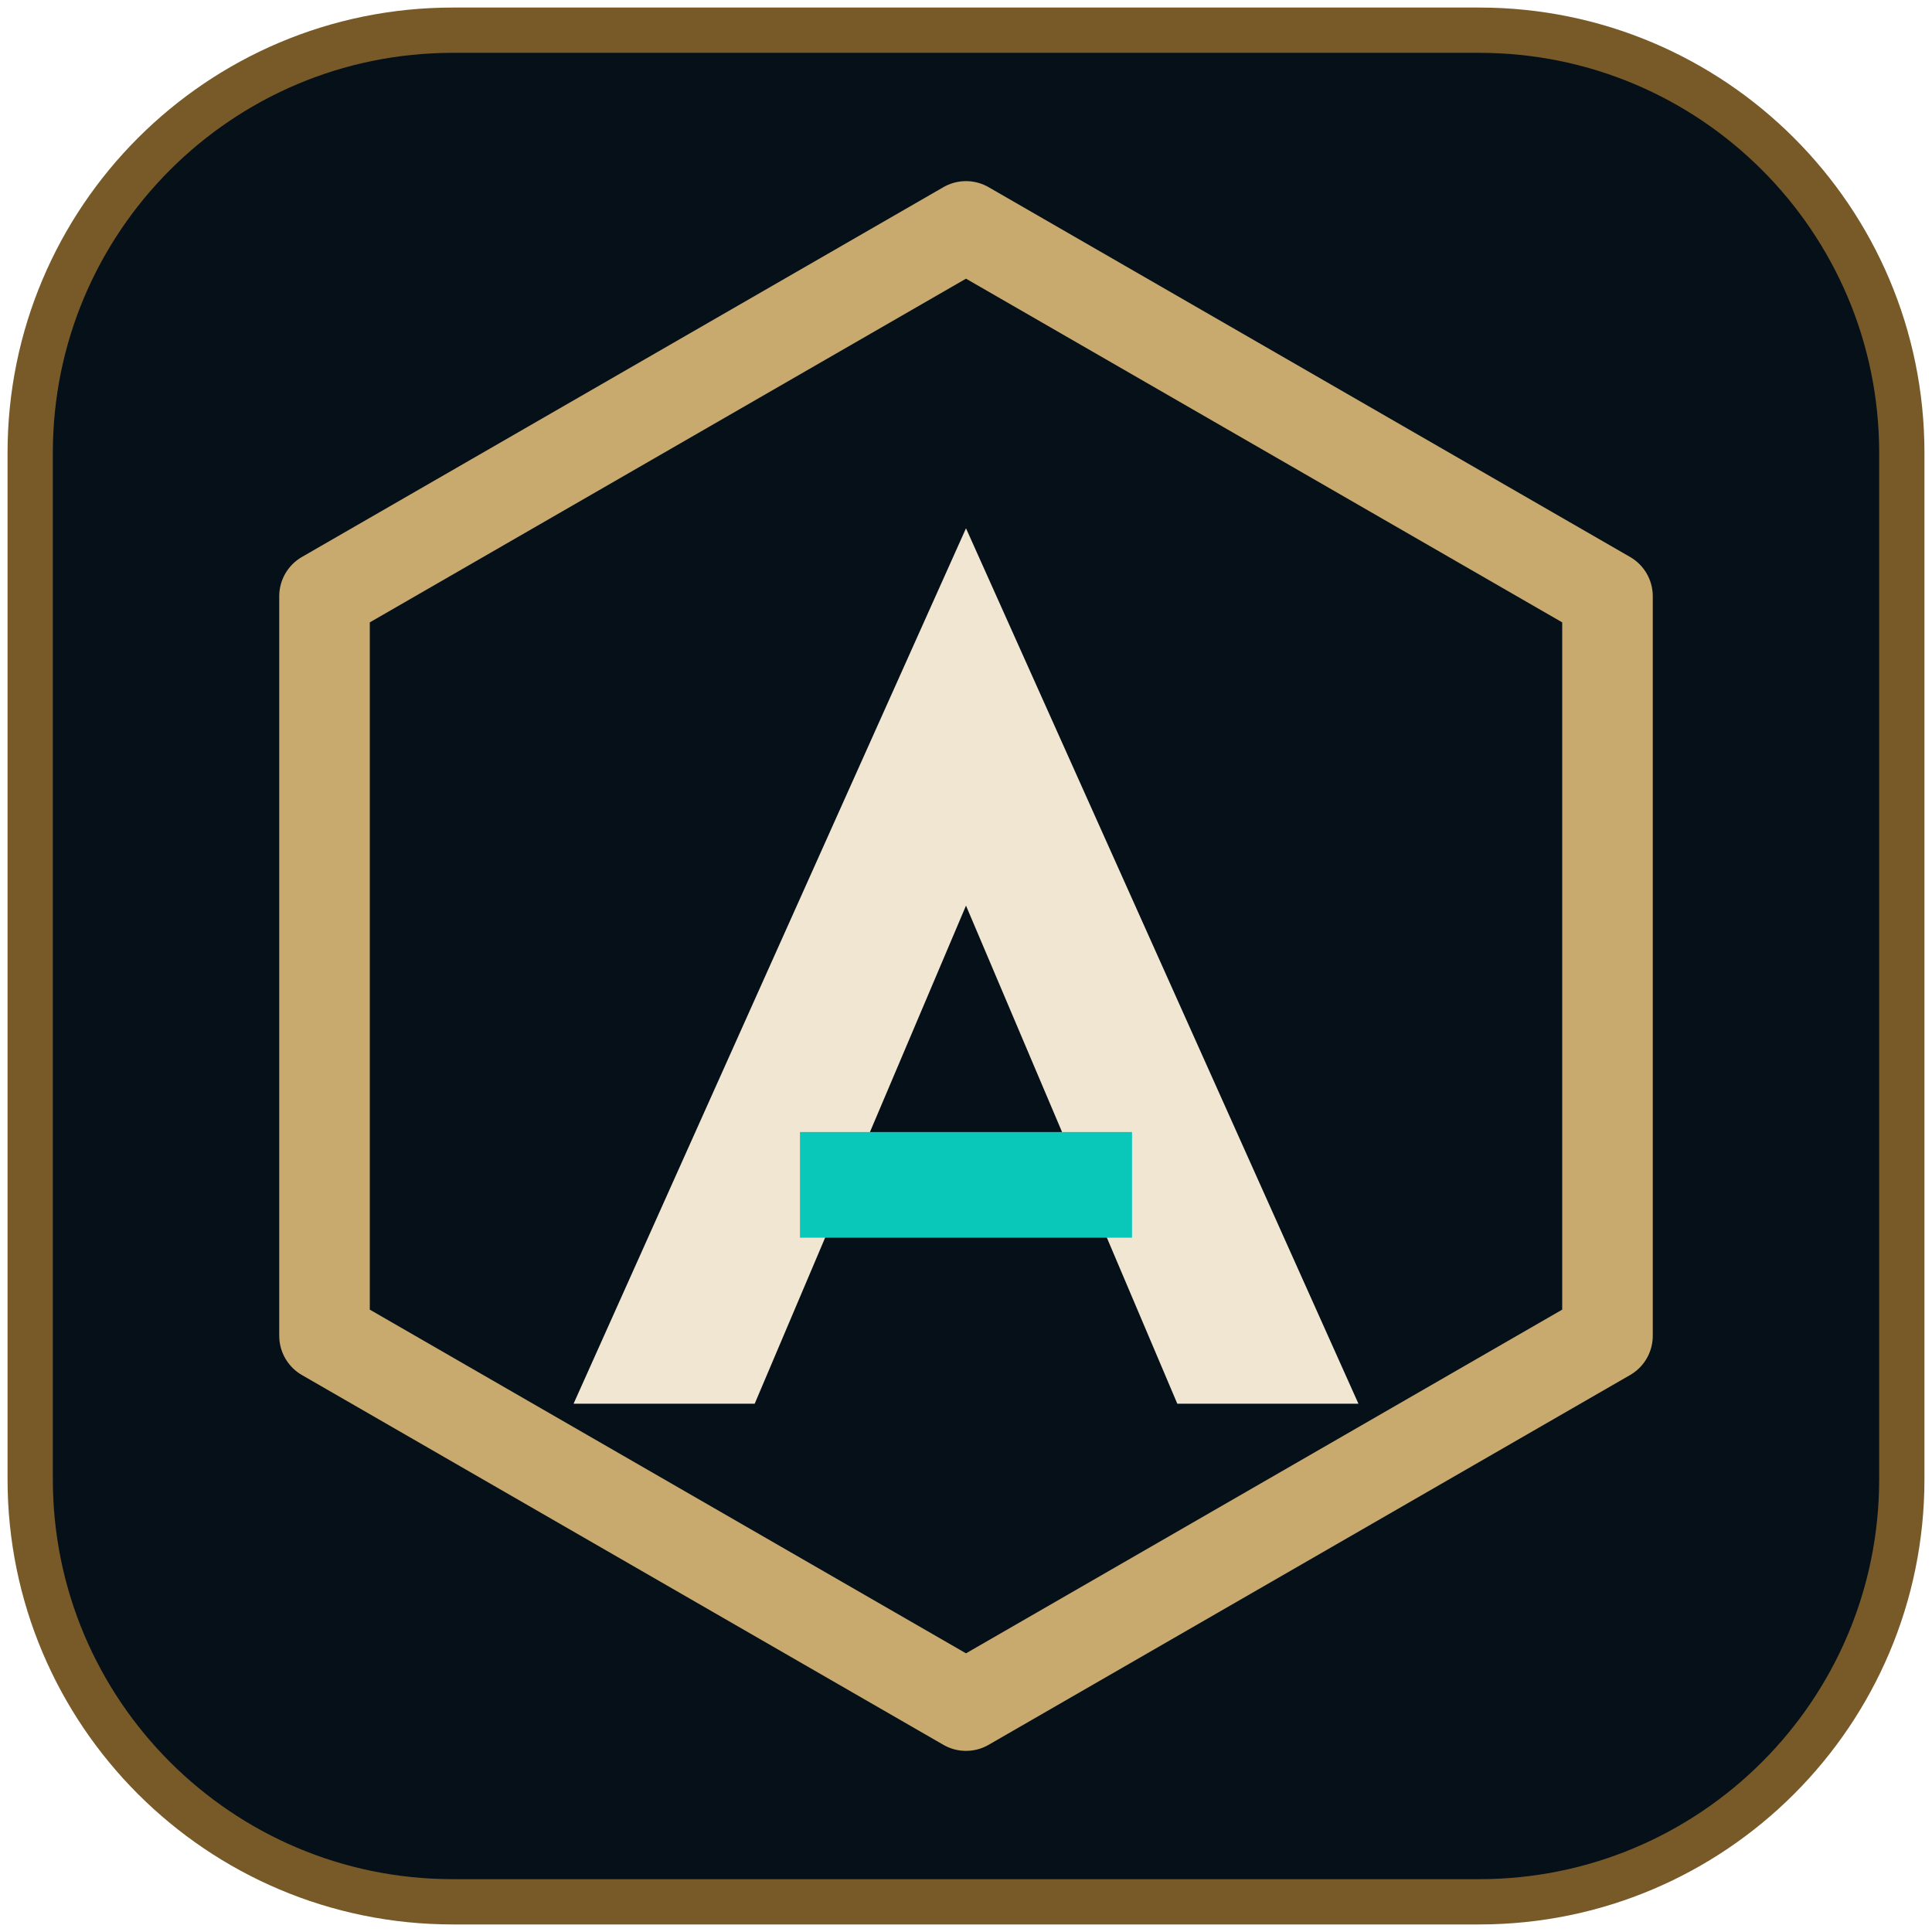
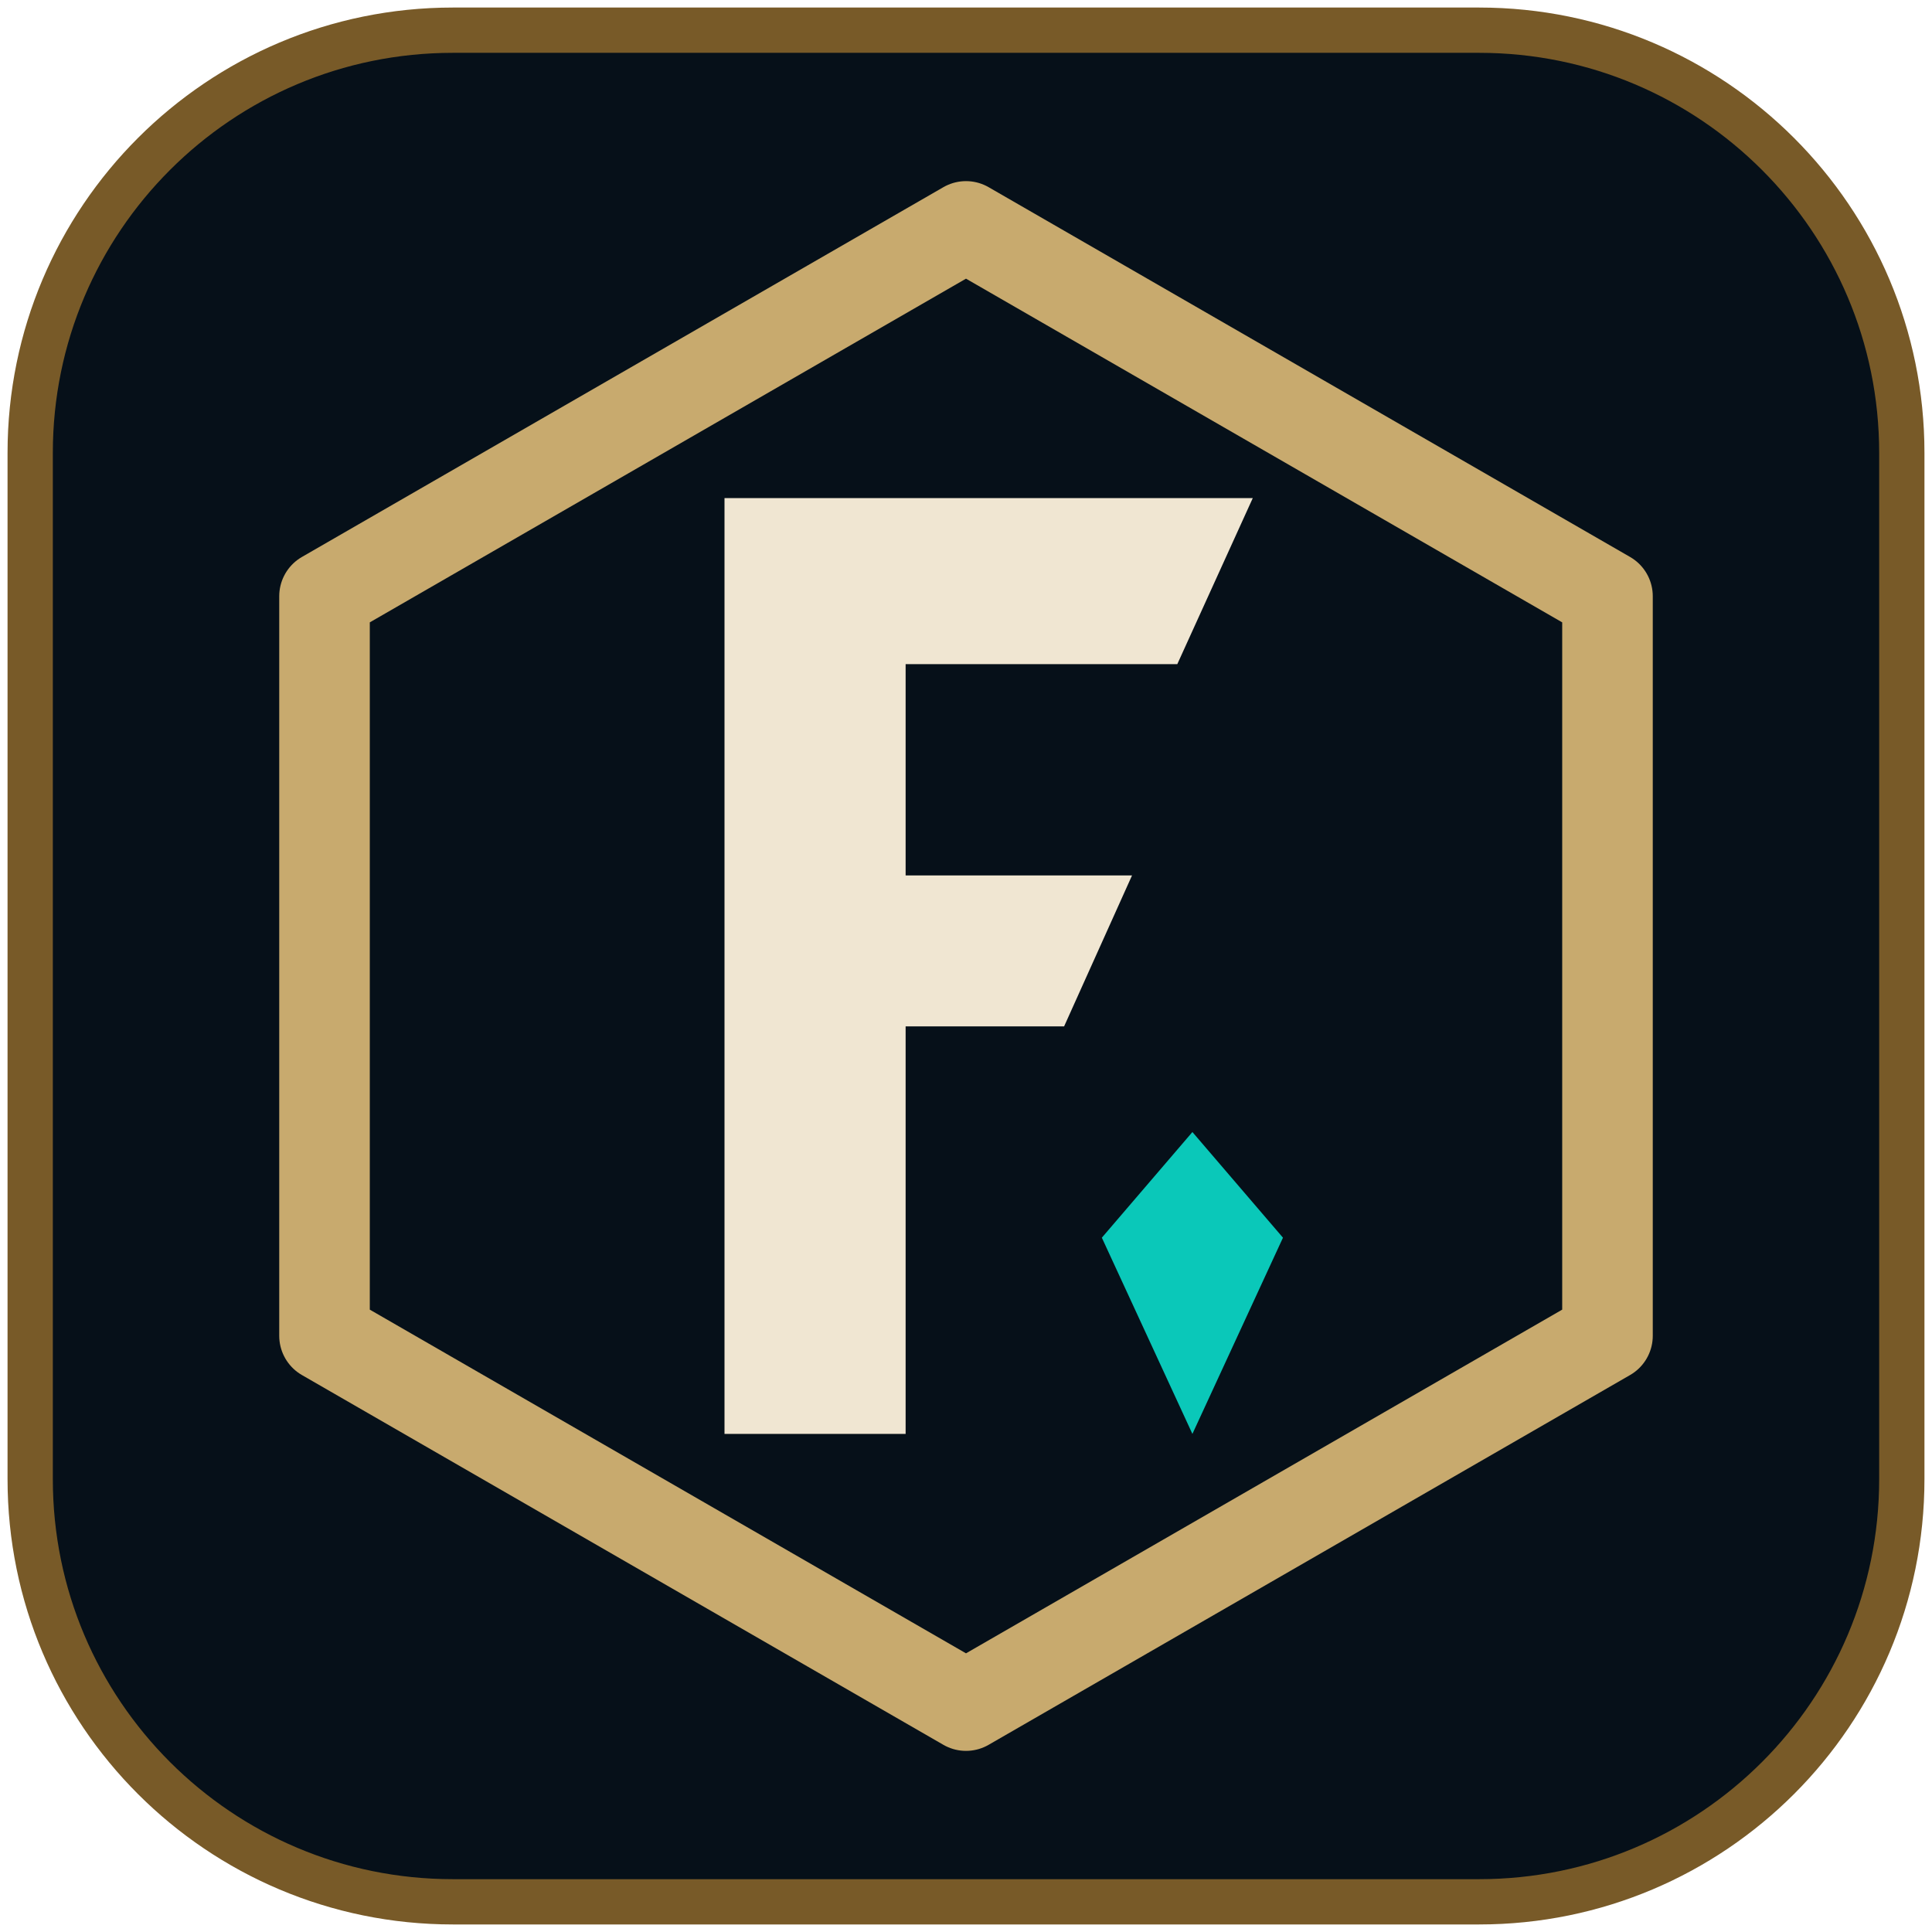
<svg xmlns="http://www.w3.org/2000/svg" width="256" height="256" viewBox="0 0 256 256">
  <rect x="4" y="4" width="248" height="248" rx="56" fill="#061019" stroke="#785A28" stroke-width="6" />
  <polygon points="128,30 213,79 213,177 128,226 43,177 43,79" fill="none" stroke="#C8AA6E" stroke-width="12" stroke-linejoin="round" />
-   <path d="M128 70 L180 186 H156 L128 120 L100 186 H76 Z" fill="#F0E6D2" />
-   <rect x="106" y="150" width="44" height="14" fill="#0AC8B9" />
+   <path d="M96 190 V66 H166 L156 88 H120 V116 H150 L141 136 H120 V190 Z" fill="#F0E6D2" />
+   <polygon points="158,150 170,164 158,190 146,164" fill="#0AC8B9" />
</svg>
